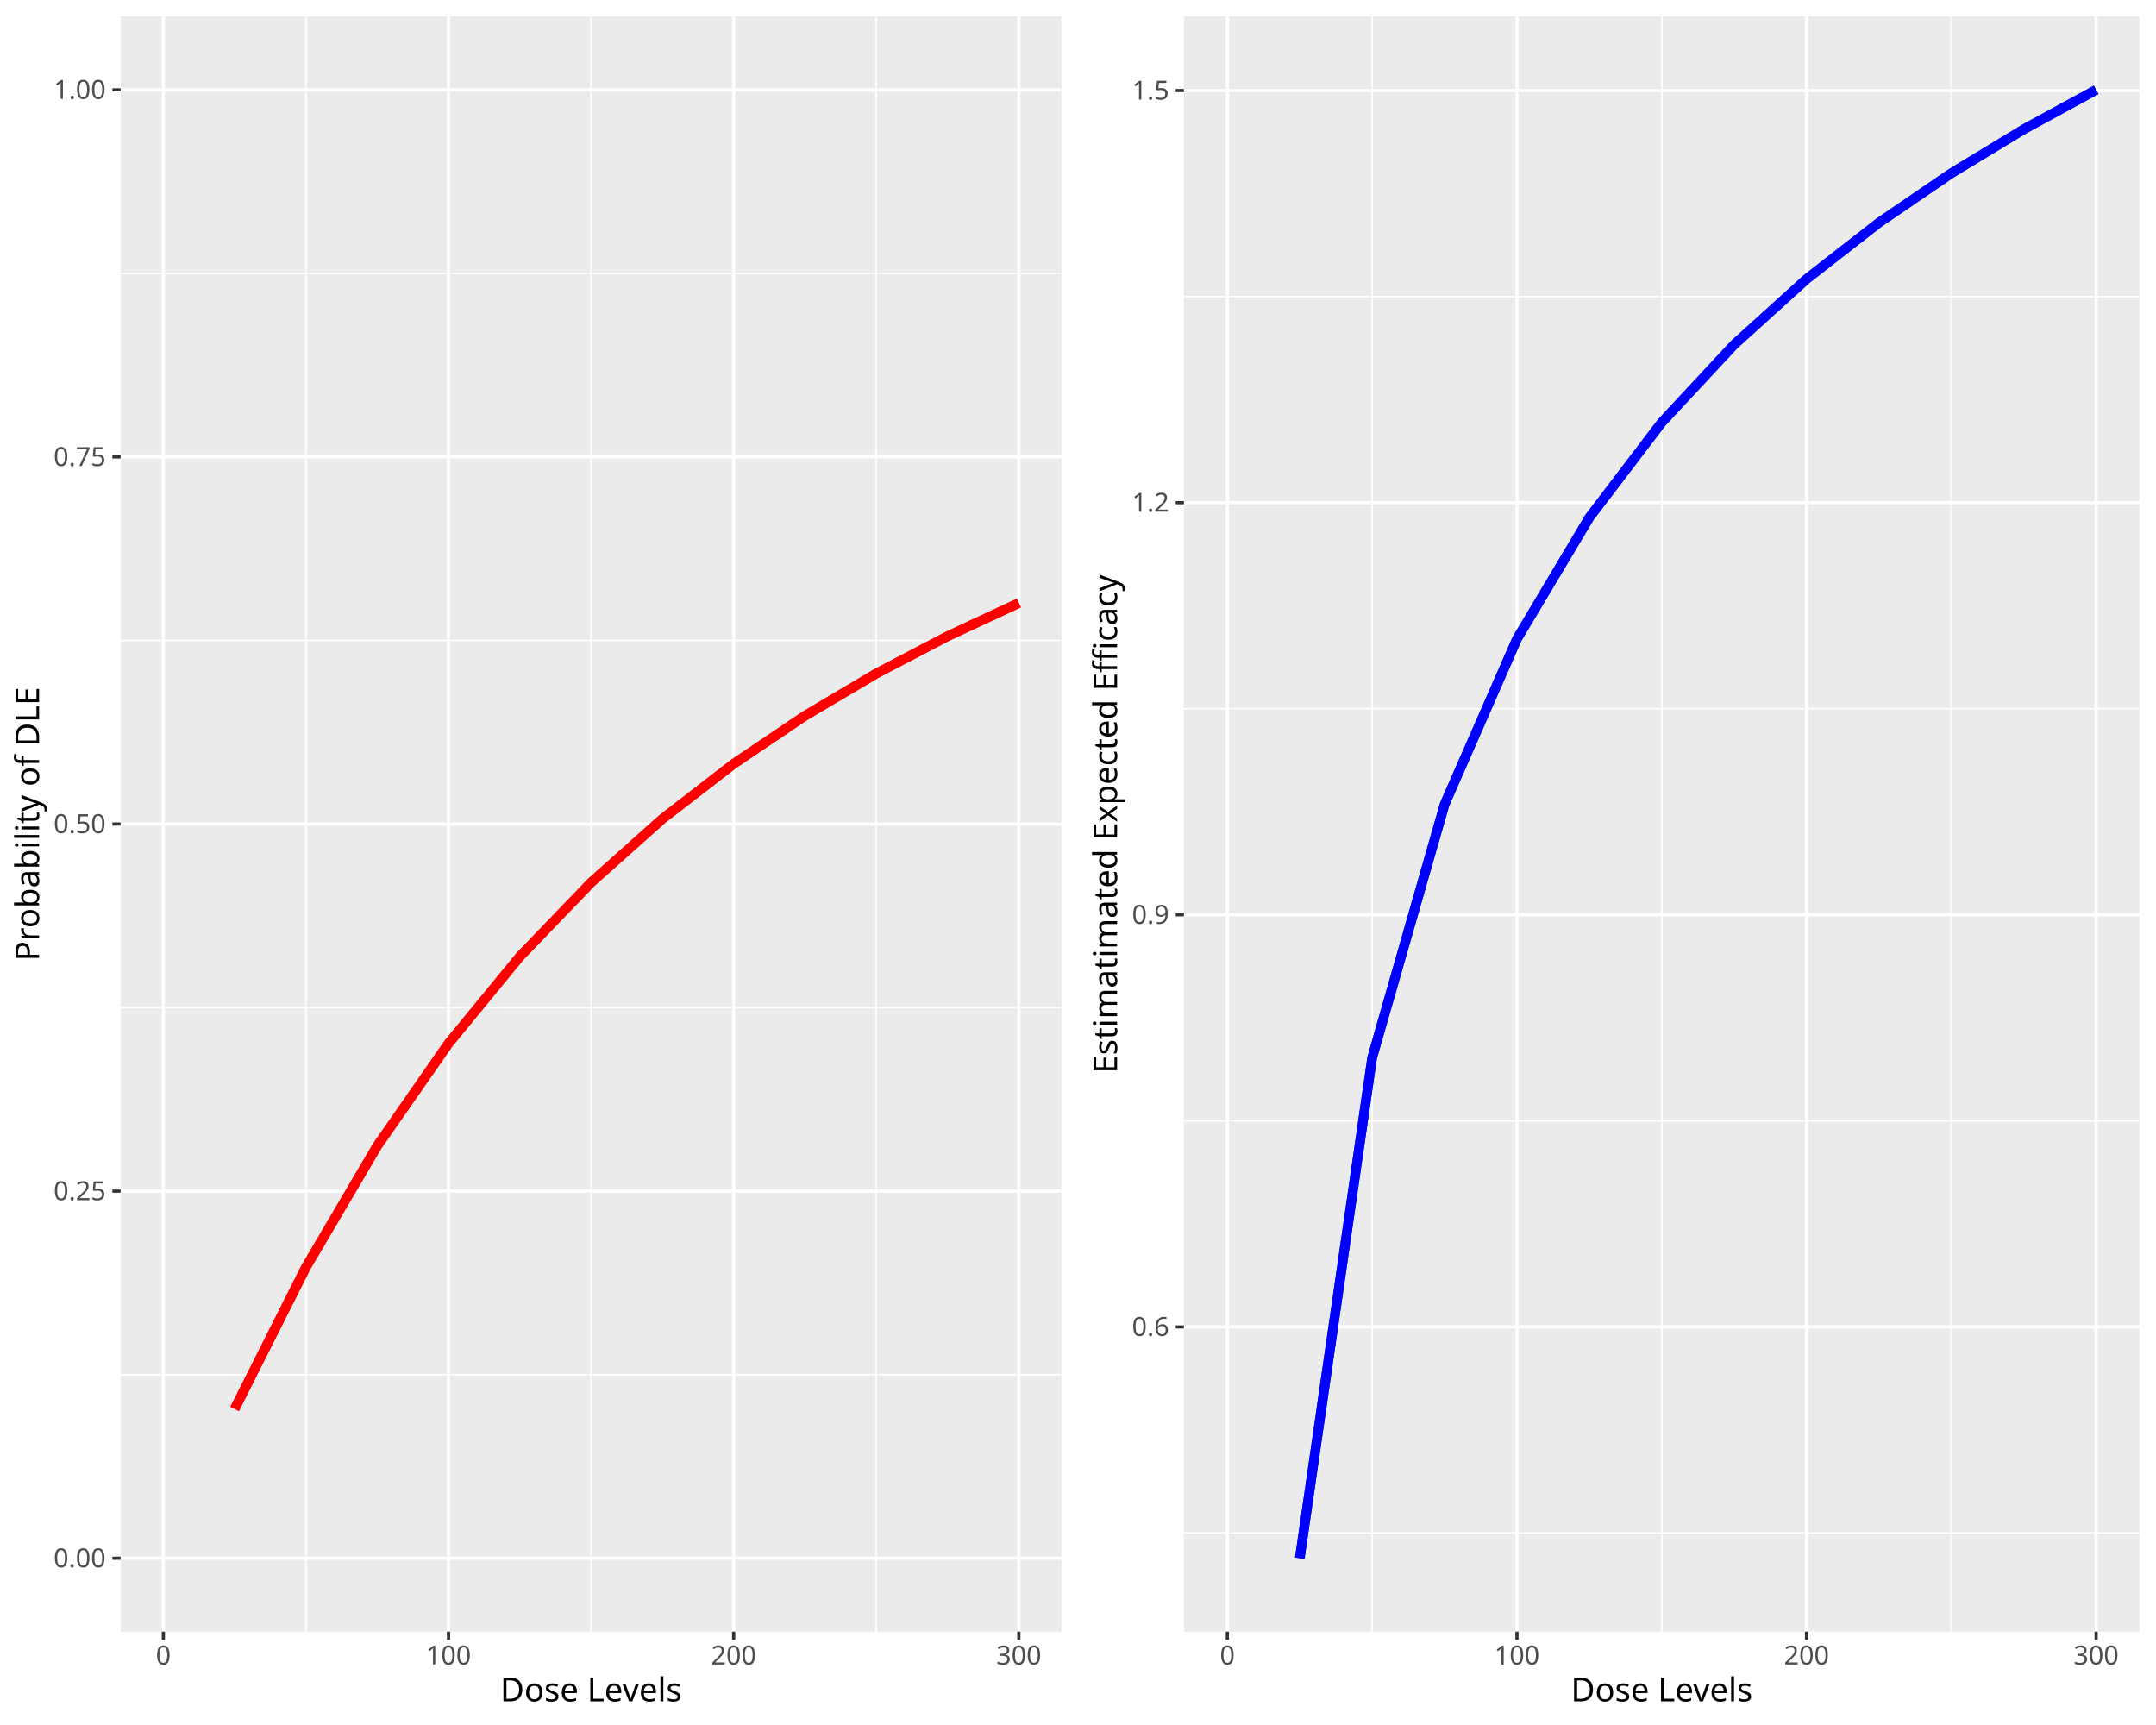
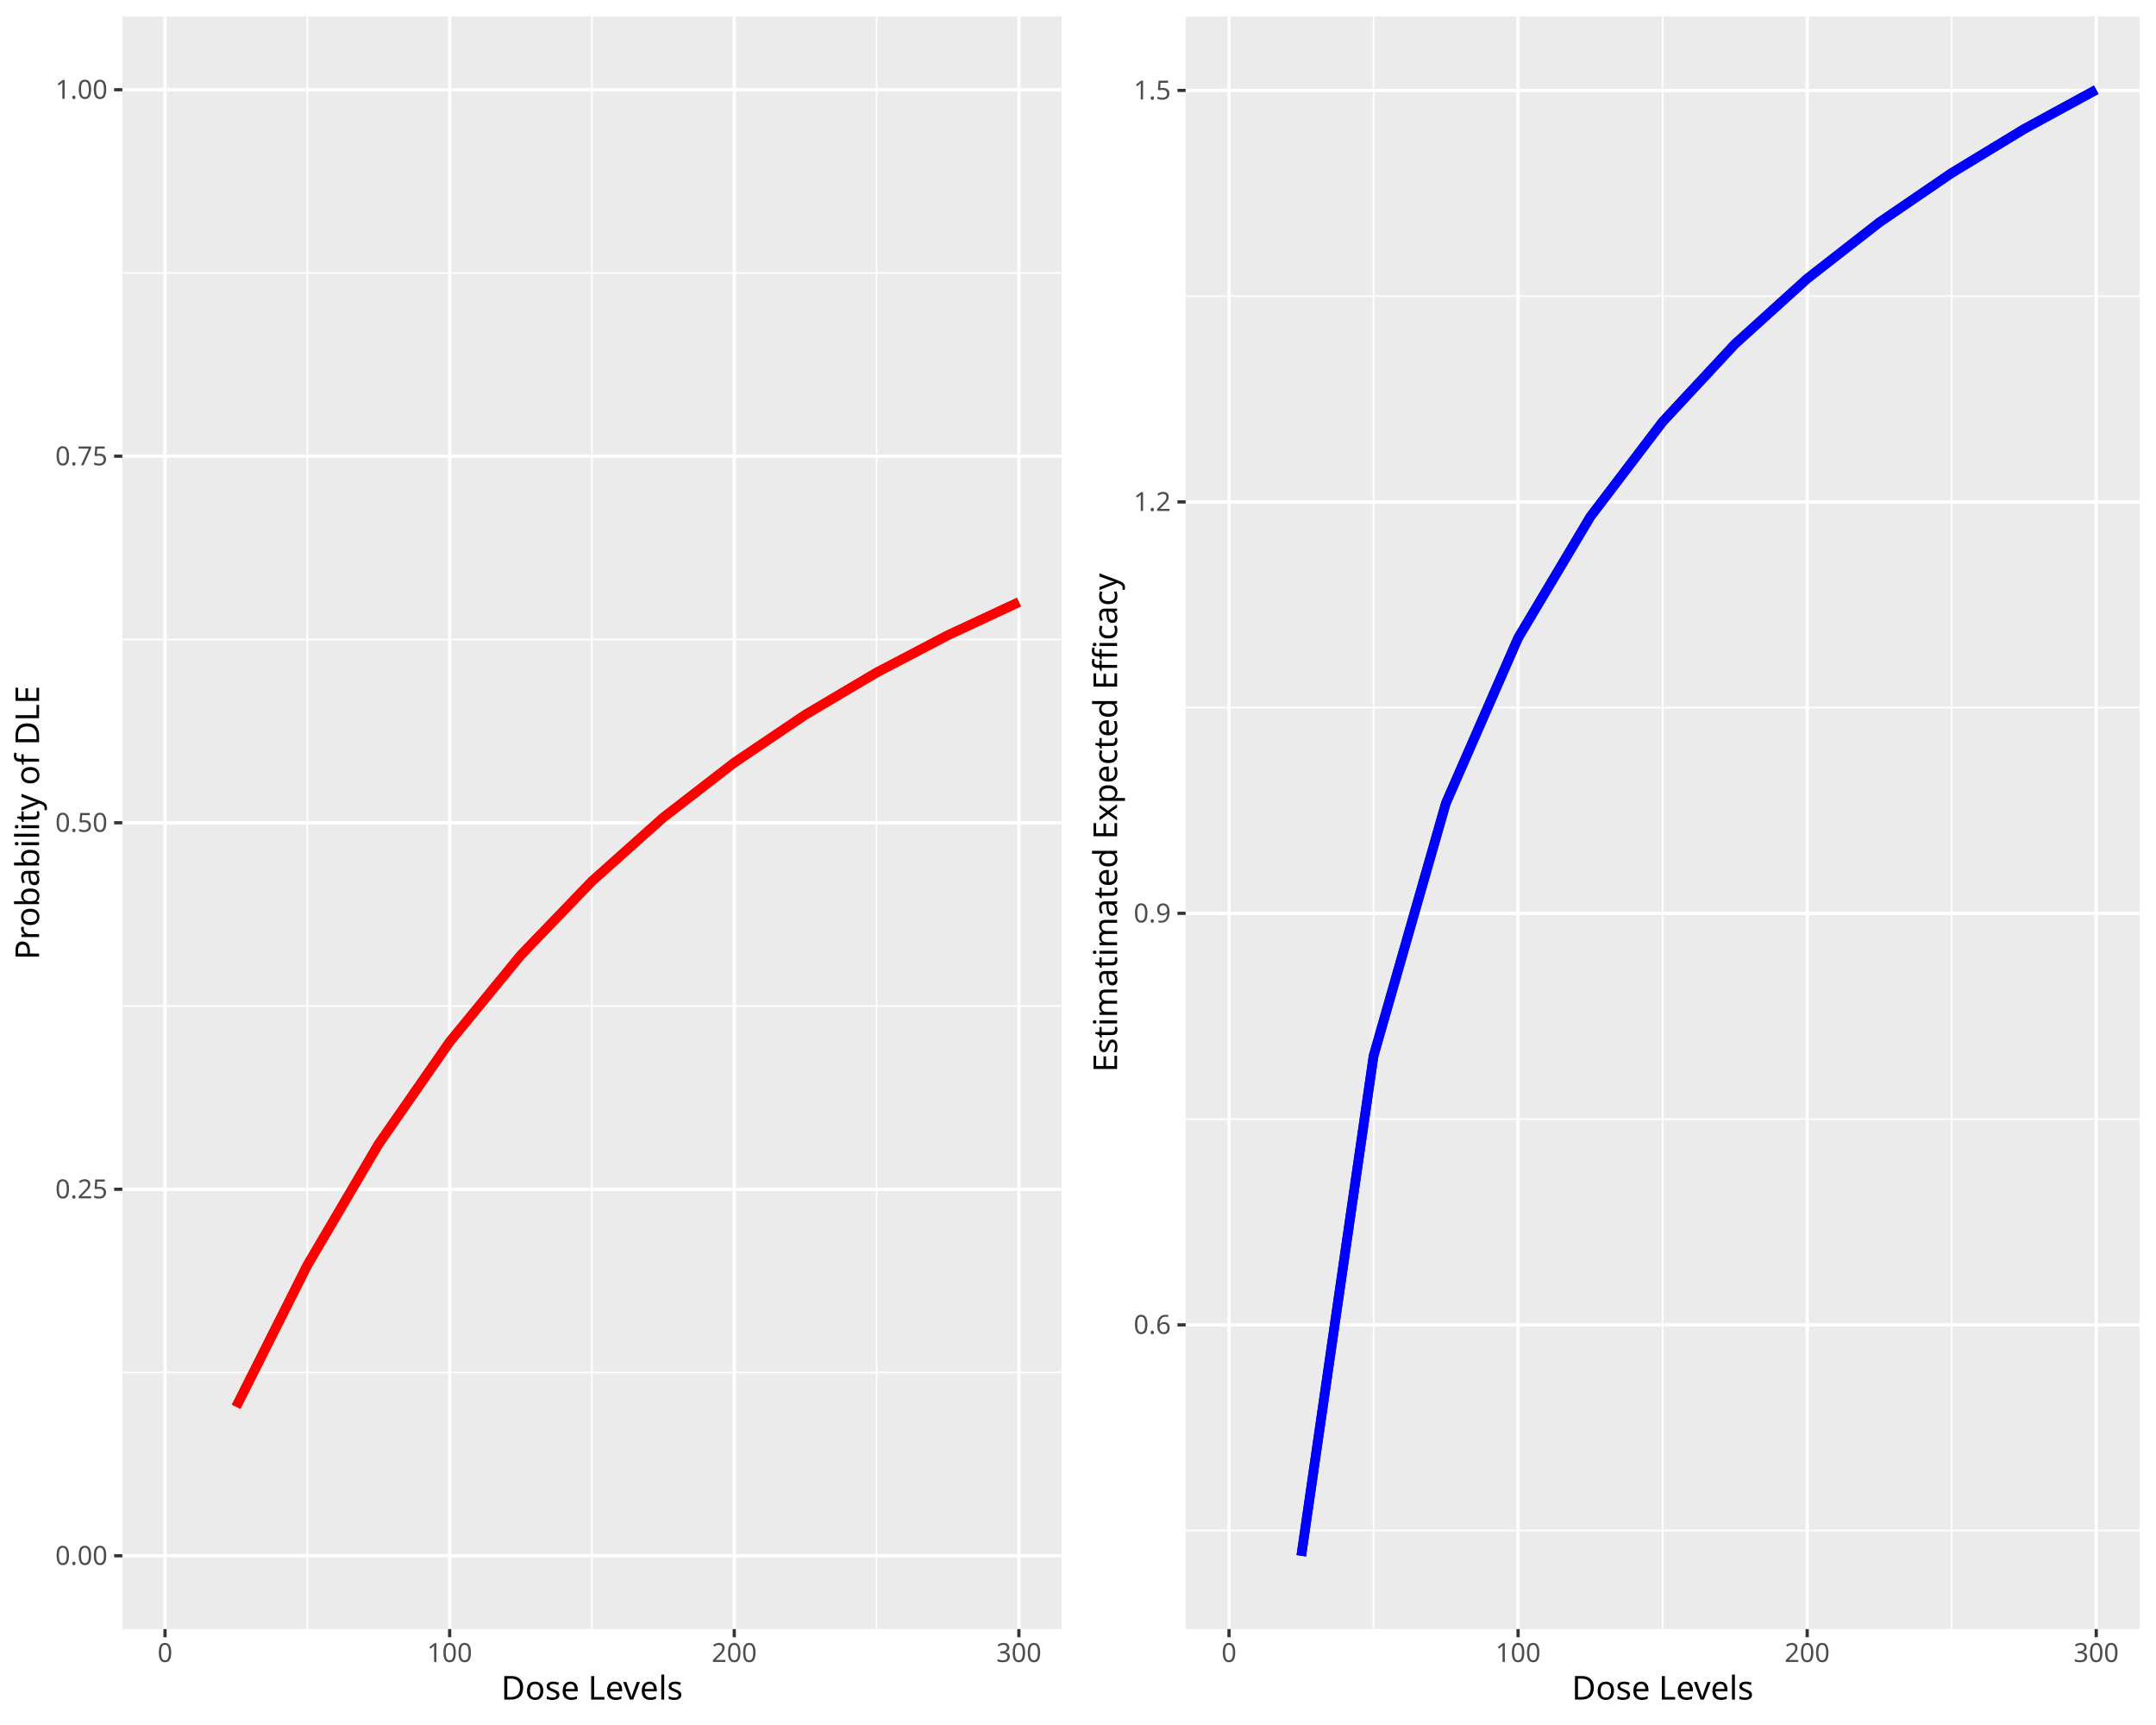
<svg xmlns="http://www.w3.org/2000/svg" class="svglite" data-engine-version="2.0" width="720.00pt" height="576.00pt" viewBox="0 0 720.00 576.00">
  <defs>
    <style type="text/css">
    .svglite line, .svglite polyline, .svglite polygon, .svglite path, .svglite rect, .svglite circle {
      fill: none;
      stroke: #000000;
      stroke-linecap: round;
      stroke-linejoin: round;
      stroke-miterlimit: 10.00;
    }
  </style>
  </defs>
  <rect width="100%" height="100%" style="stroke: none; fill: #FFFFFF;" />
  <defs>
    <clipPath id="cpMC4wMHw3MjAuMDB8MC4wMHw1NzYuMDA=">
      <rect x="0.00" y="0.00" width="720.00" height="576.00" />
    </clipPath>
  </defs>
  <g clip-path="url(#cpMC4wMHw3MjAuMDB8MC4wMHw1NzYuMDA=)">
</g>
  <defs>
    <clipPath id="cpMC4wMHwzNjAuMDB8MC4wMHw1NzYuMDA=">
      <rect x="0.00" y="0.00" width="360.00" height="576.00" />
    </clipPath>
  </defs>
  <g clip-path="url(#cpMC4wMHwzNjAuMDB8MC4wMHw1NzYuMDA=)">
    <rect x="0.00" y="0.00" width="360.00" height="576.00" style="stroke-width: 1.07; stroke: #FFFFFF; fill: #FFFFFF;" />
  </g>
  <g clip-path="url(#cpMC4wMHw3MjAuMDB8MC4wMHw1NzYuMDA=)">
</g>
  <defs>
-     <clipPath id="cpNDAuMjd8MzU0LjUyfDUuNDh8NTQ0Ljgy">
-       <rect x="40.27" y="5.48" width="314.25" height="539.34" />
+     <clipPath id="cpNDAuODV8MzU0LjUyfDUuNDh8NTQzLjk3">
+       <rect x="40.85" y="5.48" width="313.67" height="538.49" />
    </clipPath>
  </defs>
-   <g clip-path="url(#cpNDAuMjd8MzU0LjUyfDUuNDh8NTQ0Ljgy)">
-     <rect x="40.27" y="5.48" width="314.25" height="539.34" style="stroke-width: 1.07; stroke: none; fill: #EBEBEB;" />
-     <polyline points="40.27,459.02 354.52,459.02 " style="stroke-width: 0.53; stroke: #FFFFFF; stroke-linecap: butt;" />
-     <polyline points="40.27,336.44 354.52,336.44 " style="stroke-width: 0.53; stroke: #FFFFFF; stroke-linecap: butt;" />
-     <polyline points="40.27,213.86 354.52,213.86 " style="stroke-width: 0.53; stroke: #FFFFFF; stroke-linecap: butt;" />
-     <polyline points="40.27,91.28 354.52,91.28 " style="stroke-width: 0.53; stroke: #FFFFFF; stroke-linecap: butt;" />
-     <polyline points="102.17,544.82 102.17,5.48 " style="stroke-width: 0.53; stroke: #FFFFFF; stroke-linecap: butt;" />
-     <polyline points="197.39,544.82 197.39,5.48 " style="stroke-width: 0.53; stroke: #FFFFFF; stroke-linecap: butt;" />
-     <polyline points="292.62,544.82 292.62,5.48 " style="stroke-width: 0.53; stroke: #FFFFFF; stroke-linecap: butt;" />
-     <polyline points="40.27,520.31 354.52,520.31 " style="stroke-width: 1.07; stroke: #FFFFFF; stroke-linecap: butt;" />
-     <polyline points="40.27,397.73 354.52,397.73 " style="stroke-width: 1.07; stroke: #FFFFFF; stroke-linecap: butt;" />
-     <polyline points="40.27,275.15 354.52,275.15 " style="stroke-width: 1.07; stroke: #FFFFFF; stroke-linecap: butt;" />
-     <polyline points="40.27,152.57 354.52,152.57 " style="stroke-width: 1.07; stroke: #FFFFFF; stroke-linecap: butt;" />
-     <polyline points="40.27,30.00 354.52,30.00 " style="stroke-width: 1.07; stroke: #FFFFFF; stroke-linecap: butt;" />
-     <polyline points="54.55,544.82 54.55,5.48 " style="stroke-width: 1.07; stroke: #FFFFFF; stroke-linecap: butt;" />
-     <polyline points="149.78,544.82 149.78,5.48 " style="stroke-width: 1.07; stroke: #FFFFFF; stroke-linecap: butt;" />
-     <polyline points="245.01,544.82 245.01,5.48 " style="stroke-width: 1.07; stroke: #FFFFFF; stroke-linecap: butt;" />
-     <polyline points="340.24,544.82 340.24,5.48 " style="stroke-width: 1.07; stroke: #FFFFFF; stroke-linecap: butt;" />
-     <polyline points="78.36,470.45 102.17,423.14 125.97,382.66 149.78,348.44 173.59,319.43 197.39,294.70 221.20,273.45 245.01,255.06 268.82,239.01 292.62,224.91 316.43,212.45 340.24,201.37 " style="stroke-width: 3.20; stroke: #FF0000; stroke-linecap: butt;" />
-     <polyline points="78.36,470.45 102.17,423.14 125.97,382.66 149.78,348.44 173.59,319.43 197.39,294.70 221.20,273.45 245.01,255.06 268.82,239.01 292.62,224.91 316.43,212.45 340.24,201.37 " style="stroke-width: 3.20; stroke: #FF0000; stroke-linecap: butt;" />
+   <g clip-path="url(#cpNDAuODV8MzU0LjUyfDUuNDh8NTQzLjk3)">
+     <rect x="40.85" y="5.48" width="313.67" height="538.49" style="stroke-width: 1.07; stroke: none; fill: #EBEBEB;" />
+     <polyline points="40.85,458.30 354.52,458.30 " style="stroke-width: 0.53; stroke: #FFFFFF; stroke-linecap: butt;" />
+     <polyline points="40.85,335.92 354.52,335.92 " style="stroke-width: 0.53; stroke: #FFFFFF; stroke-linecap: butt;" />
+     <polyline points="40.85,213.53 354.52,213.53 " style="stroke-width: 0.53; stroke: #FFFFFF; stroke-linecap: butt;" />
+     <polyline points="40.85,91.15 354.52,91.15 " style="stroke-width: 0.53; stroke: #FFFFFF; stroke-linecap: butt;" />
+     <polyline points="102.63,543.97 102.63,5.48 " style="stroke-width: 0.53; stroke: #FFFFFF; stroke-linecap: butt;" />
+     <polyline points="197.68,543.97 197.68,5.48 " style="stroke-width: 0.53; stroke: #FFFFFF; stroke-linecap: butt;" />
+     <polyline points="292.74,543.97 292.74,5.48 " style="stroke-width: 0.53; stroke: #FFFFFF; stroke-linecap: butt;" />
+     <polyline points="40.85,519.50 354.52,519.50 " style="stroke-width: 1.07; stroke: #FFFFFF; stroke-linecap: butt;" />
+     <polyline points="40.85,397.11 354.52,397.11 " style="stroke-width: 1.07; stroke: #FFFFFF; stroke-linecap: butt;" />
+     <polyline points="40.85,274.73 354.52,274.73 " style="stroke-width: 1.07; stroke: #FFFFFF; stroke-linecap: butt;" />
+     <polyline points="40.85,152.34 354.52,152.34 " style="stroke-width: 1.07; stroke: #FFFFFF; stroke-linecap: butt;" />
+     <polyline points="40.85,29.96 354.52,29.96 " style="stroke-width: 1.07; stroke: #FFFFFF; stroke-linecap: butt;" />
+     <polyline points="55.11,543.97 55.11,5.48 " style="stroke-width: 1.07; stroke: #FFFFFF; stroke-linecap: butt;" />
+     <polyline points="150.16,543.97 150.16,5.48 " style="stroke-width: 1.07; stroke: #FFFFFF; stroke-linecap: butt;" />
+     <polyline points="245.21,543.97 245.21,5.48 " style="stroke-width: 1.07; stroke: #FFFFFF; stroke-linecap: butt;" />
+     <polyline points="340.26,543.97 340.26,5.48 " style="stroke-width: 1.07; stroke: #FFFFFF; stroke-linecap: butt;" />
+     <polyline points="78.87,469.72 102.63,422.48 126.40,382.07 150.16,347.90 173.92,318.94 197.68,294.25 221.45,273.03 245.21,254.66 268.97,238.64 292.74,224.57 316.50,212.13 340.26,201.06 " style="stroke-width: 3.20; stroke: #FF0000; stroke-linecap: butt;" />
+     <polyline points="78.87,469.72 102.63,422.48 126.40,382.07 150.16,347.90 173.92,318.94 197.68,294.25 221.45,273.03 245.21,254.66 268.97,238.64 292.74,224.57 316.50,212.13 340.26,201.06 " style="stroke-width: 3.20; stroke: #FF0000; stroke-linecap: butt;" />
  </g>
  <g clip-path="url(#cpMC4wMHw3MjAuMDB8MC4wMHw1NzYuMDA=)">
-     <text x="35.34" y="523.34" text-anchor="end" style="font-size: 8.80px; fill: #4D4D4D; font-family: sans;" textLength="17.13px" lengthAdjust="spacingAndGlyphs">0.00</text>
-     <text x="35.34" y="400.76" text-anchor="end" style="font-size: 8.80px; fill: #4D4D4D; font-family: sans;" textLength="17.13px" lengthAdjust="spacingAndGlyphs">0.25</text>
-     <text x="35.34" y="278.18" text-anchor="end" style="font-size: 8.80px; fill: #4D4D4D; font-family: sans;" textLength="17.13px" lengthAdjust="spacingAndGlyphs">0.50</text>
-     <text x="35.34" y="155.60" text-anchor="end" style="font-size: 8.80px; fill: #4D4D4D; font-family: sans;" textLength="17.13px" lengthAdjust="spacingAndGlyphs">0.75</text>
-     <text x="35.34" y="33.02" text-anchor="end" style="font-size: 8.80px; fill: #4D4D4D; font-family: sans;" textLength="17.13px" lengthAdjust="spacingAndGlyphs">1.00</text>
-     <polyline points="37.53,520.31 40.27,520.31 " style="stroke-width: 1.07; stroke: #333333; stroke-linecap: butt;" />
-     <polyline points="37.53,397.73 40.27,397.73 " style="stroke-width: 1.07; stroke: #333333; stroke-linecap: butt;" />
-     <polyline points="37.53,275.15 40.27,275.15 " style="stroke-width: 1.07; stroke: #333333; stroke-linecap: butt;" />
-     <polyline points="37.53,152.57 40.27,152.57 " style="stroke-width: 1.07; stroke: #333333; stroke-linecap: butt;" />
-     <polyline points="37.53,30.00 40.27,30.00 " style="stroke-width: 1.07; stroke: #333333; stroke-linecap: butt;" />
-     <polyline points="54.55,547.56 54.55,544.82 " style="stroke-width: 1.07; stroke: #333333; stroke-linecap: butt;" />
-     <polyline points="149.78,547.56 149.78,544.82 " style="stroke-width: 1.07; stroke: #333333; stroke-linecap: butt;" />
-     <polyline points="245.01,547.56 245.01,544.82 " style="stroke-width: 1.07; stroke: #333333; stroke-linecap: butt;" />
-     <polyline points="340.24,547.56 340.24,544.82 " style="stroke-width: 1.07; stroke: #333333; stroke-linecap: butt;" />
-     <text x="54.55" y="555.81" text-anchor="middle" style="font-size: 8.80px; fill: #4D4D4D; font-family: sans;" textLength="4.89px" lengthAdjust="spacingAndGlyphs">0</text>
-     <text x="149.78" y="555.81" text-anchor="middle" style="font-size: 8.80px; fill: #4D4D4D; font-family: sans;" textLength="14.68px" lengthAdjust="spacingAndGlyphs">100</text>
-     <text x="245.01" y="555.81" text-anchor="middle" style="font-size: 8.80px; fill: #4D4D4D; font-family: sans;" textLength="14.68px" lengthAdjust="spacingAndGlyphs">200</text>
-     <text x="340.24" y="555.81" text-anchor="middle" style="font-size: 8.80px; fill: #4D4D4D; font-family: sans;" textLength="14.68px" lengthAdjust="spacingAndGlyphs">300</text>
-     <text x="197.39" y="568.10" text-anchor="middle" style="font-size: 11.00px; font-family: sans;" textLength="60.55px" lengthAdjust="spacingAndGlyphs">Dose Levels</text>
-     <text transform="translate(13.05,275.15) rotate(-90)" text-anchor="middle" style="font-size: 11.00px; font-family: sans;" textLength="88.05px" lengthAdjust="spacingAndGlyphs">Probability of DLE</text>
+     <text x="35.92" y="522.52" text-anchor="end" style="font-size: 8.80px; fill: #4D4D4D; font-family: sans;" textLength="17.13px" lengthAdjust="spacingAndGlyphs">0.00</text>
+     <text x="35.92" y="400.14" text-anchor="end" style="font-size: 8.80px; fill: #4D4D4D; font-family: sans;" textLength="17.13px" lengthAdjust="spacingAndGlyphs">0.25</text>
+     <text x="35.92" y="277.75" text-anchor="end" style="font-size: 8.80px; fill: #4D4D4D; font-family: sans;" textLength="17.13px" lengthAdjust="spacingAndGlyphs">0.50</text>
+     <text x="35.92" y="155.37" text-anchor="end" style="font-size: 8.80px; fill: #4D4D4D; font-family: sans;" textLength="17.13px" lengthAdjust="spacingAndGlyphs">0.75</text>
+     <text x="35.92" y="32.98" text-anchor="end" style="font-size: 8.80px; fill: #4D4D4D; font-family: sans;" textLength="17.13px" lengthAdjust="spacingAndGlyphs">1.00</text>
+     <polyline points="38.11,519.50 40.85,519.50 " style="stroke-width: 1.07; stroke: #333333; stroke-linecap: butt;" />
+     <polyline points="38.11,397.11 40.85,397.11 " style="stroke-width: 1.07; stroke: #333333; stroke-linecap: butt;" />
+     <polyline points="38.11,274.73 40.85,274.73 " style="stroke-width: 1.07; stroke: #333333; stroke-linecap: butt;" />
+     <polyline points="38.11,152.34 40.85,152.34 " style="stroke-width: 1.07; stroke: #333333; stroke-linecap: butt;" />
+     <polyline points="38.11,29.96 40.85,29.96 " style="stroke-width: 1.07; stroke: #333333; stroke-linecap: butt;" />
+     <polyline points="55.11,546.71 55.11,543.97 " style="stroke-width: 1.07; stroke: #333333; stroke-linecap: butt;" />
+     <polyline points="150.16,546.71 150.16,543.97 " style="stroke-width: 1.07; stroke: #333333; stroke-linecap: butt;" />
+     <polyline points="245.21,546.71 245.21,543.97 " style="stroke-width: 1.07; stroke: #333333; stroke-linecap: butt;" />
+     <polyline points="340.26,546.71 340.26,543.97 " style="stroke-width: 1.07; stroke: #333333; stroke-linecap: butt;" />
+     <text x="55.11" y="554.96" text-anchor="middle" style="font-size: 8.80px; fill: #4D4D4D; font-family: sans;" textLength="4.89px" lengthAdjust="spacingAndGlyphs">0</text>
+     <text x="150.16" y="554.96" text-anchor="middle" style="font-size: 8.80px; fill: #4D4D4D; font-family: sans;" textLength="14.68px" lengthAdjust="spacingAndGlyphs">100</text>
+     <text x="245.21" y="554.96" text-anchor="middle" style="font-size: 8.80px; fill: #4D4D4D; font-family: sans;" textLength="14.68px" lengthAdjust="spacingAndGlyphs">200</text>
+     <text x="340.26" y="554.96" text-anchor="middle" style="font-size: 8.80px; fill: #4D4D4D; font-family: sans;" textLength="14.68px" lengthAdjust="spacingAndGlyphs">300</text>
+     <text x="197.68" y="567.52" text-anchor="middle" style="font-size: 11.00px; font-family: sans;" textLength="60.55px" lengthAdjust="spacingAndGlyphs">Dose Levels</text>
+     <text transform="translate(13.05,274.73) rotate(-90)" text-anchor="middle" style="font-size: 11.00px; font-family: sans;" textLength="88.05px" lengthAdjust="spacingAndGlyphs">Probability of DLE</text>
  </g>
  <defs>
    <clipPath id="cpMzYwLjAwfDcyMC4wMHwwLjAwfDU3Ni4wMA==">
      <rect x="360.00" y="0.00" width="360.00" height="576.00" />
    </clipPath>
  </defs>
  <g clip-path="url(#cpMzYwLjAwfDcyMC4wMHwwLjAwfDU3Ni4wMA==)">
    <rect x="360.00" y="0.00" width="360.00" height="576.00" style="stroke-width: 1.07; stroke: #FFFFFF; fill: #FFFFFF;" />
  </g>
  <g clip-path="url(#cpMC4wMHw3MjAuMDB8MC4wMHw1NzYuMDA=)">
</g>
  <defs>
-     <clipPath id="cpMzk1LjM3fDcxNC41Mnw1LjQ4fDU0NC44Mg==">
-       <rect x="395.37" y="5.48" width="319.15" height="539.34" />
+     <clipPath id="cpMzk1Ljk1fDcxNC41Mnw1LjQ4fDU0My45Nw==">
+       <rect x="395.95" y="5.48" width="318.57" height="538.49" />
    </clipPath>
  </defs>
-   <g clip-path="url(#cpMzk1LjM3fDcxNC41Mnw1LjQ4fDU0NC44Mg==)">
-     <rect x="395.37" y="5.48" width="319.15" height="539.34" style="stroke-width: 1.07; stroke: none; fill: #EBEBEB;" />
-     <polyline points="395.37,511.87 714.52,511.87 " style="stroke-width: 0.53; stroke: #FFFFFF; stroke-linecap: butt;" />
-     <polyline points="395.37,374.26 714.52,374.26 " style="stroke-width: 0.53; stroke: #FFFFFF; stroke-linecap: butt;" />
-     <polyline points="395.37,236.65 714.52,236.65 " style="stroke-width: 0.53; stroke: #FFFFFF; stroke-linecap: butt;" />
-     <polyline points="395.37,99.04 714.52,99.04 " style="stroke-width: 0.53; stroke: #FFFFFF; stroke-linecap: butt;" />
-     <polyline points="458.24,544.82 458.24,5.48 " style="stroke-width: 0.53; stroke: #FFFFFF; stroke-linecap: butt;" />
-     <polyline points="554.95,544.82 554.95,5.48 " style="stroke-width: 0.53; stroke: #FFFFFF; stroke-linecap: butt;" />
-     <polyline points="651.66,544.82 651.66,5.48 " style="stroke-width: 0.53; stroke: #FFFFFF; stroke-linecap: butt;" />
-     <polyline points="395.37,443.07 714.52,443.07 " style="stroke-width: 1.07; stroke: #FFFFFF; stroke-linecap: butt;" />
-     <polyline points="395.37,305.45 714.52,305.45 " style="stroke-width: 1.07; stroke: #FFFFFF; stroke-linecap: butt;" />
-     <polyline points="395.37,167.84 714.52,167.84 " style="stroke-width: 1.07; stroke: #FFFFFF; stroke-linecap: butt;" />
-     <polyline points="395.37,30.23 714.52,30.23 " style="stroke-width: 1.07; stroke: #FFFFFF; stroke-linecap: butt;" />
-     <polyline points="409.88,544.82 409.88,5.48 " style="stroke-width: 1.07; stroke: #FFFFFF; stroke-linecap: butt;" />
-     <polyline points="506.59,544.82 506.59,5.48 " style="stroke-width: 1.07; stroke: #FFFFFF; stroke-linecap: butt;" />
-     <polyline points="603.30,544.82 603.30,5.48 " style="stroke-width: 1.07; stroke: #FFFFFF; stroke-linecap: butt;" />
-     <polyline points="700.01,544.82 700.01,5.48 " style="stroke-width: 1.07; stroke: #FFFFFF; stroke-linecap: butt;" />
-     <polyline points="434.06,520.31 458.24,353.16 482.41,268.64 506.59,213.36 530.77,172.81 554.95,141.04 579.13,115.07 603.30,93.19 627.48,74.35 651.66,57.84 675.84,43.17 700.01,30.00 " style="stroke-width: 3.20; stroke: #0000FF; stroke-linecap: butt;" />
-     <polyline points="434.06,520.31 458.24,353.16 482.41,268.64 506.59,213.36 530.77,172.81 554.95,141.04 579.13,115.07 603.30,93.19 627.48,74.35 651.66,57.84 675.84,43.17 700.01,30.00 " style="stroke-width: 3.20; stroke: #0000FF; stroke-linecap: butt;" />
+   <g clip-path="url(#cpMzk1Ljk1fDcxNC41Mnw1LjQ4fDU0My45Nw==)">
+     <rect x="395.95" y="5.48" width="318.57" height="538.49" style="stroke-width: 1.07; stroke: none; fill: #EBEBEB;" />
+     <polyline points="395.95,511.07 714.52,511.07 " style="stroke-width: 0.53; stroke: #FFFFFF; stroke-linecap: butt;" />
+     <polyline points="395.95,373.68 714.52,373.68 " style="stroke-width: 0.53; stroke: #FFFFFF; stroke-linecap: butt;" />
+     <polyline points="395.95,236.28 714.52,236.28 " style="stroke-width: 0.53; stroke: #FFFFFF; stroke-linecap: butt;" />
+     <polyline points="395.95,98.89 714.52,98.89 " style="stroke-width: 0.53; stroke: #FFFFFF; stroke-linecap: butt;" />
+     <polyline points="458.70,543.97 458.70,5.48 " style="stroke-width: 0.53; stroke: #FFFFFF; stroke-linecap: butt;" />
+     <polyline points="555.24,543.97 555.24,5.48 " style="stroke-width: 0.53; stroke: #FFFFFF; stroke-linecap: butt;" />
+     <polyline points="651.77,543.97 651.77,5.48 " style="stroke-width: 0.53; stroke: #FFFFFF; stroke-linecap: butt;" />
+     <polyline points="395.95,442.38 714.52,442.38 " style="stroke-width: 1.07; stroke: #FFFFFF; stroke-linecap: butt;" />
+     <polyline points="395.95,304.98 714.52,304.98 " style="stroke-width: 1.07; stroke: #FFFFFF; stroke-linecap: butt;" />
+     <polyline points="395.95,167.59 714.52,167.59 " style="stroke-width: 1.07; stroke: #FFFFFF; stroke-linecap: butt;" />
+     <polyline points="395.95,30.19 714.52,30.19 " style="stroke-width: 1.07; stroke: #FFFFFF; stroke-linecap: butt;" />
+     <polyline points="410.43,543.97 410.43,5.48 " style="stroke-width: 1.07; stroke: #FFFFFF; stroke-linecap: butt;" />
+     <polyline points="506.97,543.97 506.97,5.48 " style="stroke-width: 1.07; stroke: #FFFFFF; stroke-linecap: butt;" />
+     <polyline points="603.51,543.97 603.51,5.48 " style="stroke-width: 1.07; stroke: #FFFFFF; stroke-linecap: butt;" />
+     <polyline points="700.04,543.97 700.04,5.48 " style="stroke-width: 1.07; stroke: #FFFFFF; stroke-linecap: butt;" />
+     <polyline points="434.57,519.50 458.70,352.62 482.84,268.23 506.97,213.03 531.10,172.54 555.24,140.83 579.37,114.90 603.51,93.06 627.64,74.24 651.77,57.76 675.91,43.11 700.04,29.96 " style="stroke-width: 3.20; stroke: #0000FF; stroke-linecap: butt;" />
+     <polyline points="434.57,519.50 458.70,352.62 482.84,268.23 506.97,213.03 531.10,172.54 555.24,140.83 579.37,114.90 603.51,93.06 627.64,74.24 651.77,57.76 675.91,43.11 700.04,29.96 " style="stroke-width: 3.20; stroke: #0000FF; stroke-linecap: butt;" />
  </g>
  <g clip-path="url(#cpMC4wMHw3MjAuMDB8MC4wMHw1NzYuMDA=)">
-     <text x="390.44" y="446.09" text-anchor="end" style="font-size: 8.80px; fill: #4D4D4D; font-family: sans;" textLength="12.23px" lengthAdjust="spacingAndGlyphs">0.6</text>
-     <text x="390.44" y="308.48" text-anchor="end" style="font-size: 8.80px; fill: #4D4D4D; font-family: sans;" textLength="12.23px" lengthAdjust="spacingAndGlyphs">0.9</text>
-     <text x="390.44" y="170.87" text-anchor="end" style="font-size: 8.80px; fill: #4D4D4D; font-family: sans;" textLength="12.23px" lengthAdjust="spacingAndGlyphs">1.2</text>
-     <text x="390.44" y="33.26" text-anchor="end" style="font-size: 8.80px; fill: #4D4D4D; font-family: sans;" textLength="12.23px" lengthAdjust="spacingAndGlyphs">1.5</text>
-     <polyline points="392.63,443.07 395.37,443.07 " style="stroke-width: 1.07; stroke: #333333; stroke-linecap: butt;" />
-     <polyline points="392.63,305.45 395.37,305.45 " style="stroke-width: 1.07; stroke: #333333; stroke-linecap: butt;" />
-     <polyline points="392.63,167.84 395.37,167.84 " style="stroke-width: 1.07; stroke: #333333; stroke-linecap: butt;" />
-     <polyline points="392.63,30.23 395.37,30.23 " style="stroke-width: 1.07; stroke: #333333; stroke-linecap: butt;" />
-     <polyline points="409.88,547.56 409.88,544.82 " style="stroke-width: 1.07; stroke: #333333; stroke-linecap: butt;" />
-     <polyline points="506.59,547.56 506.59,544.82 " style="stroke-width: 1.07; stroke: #333333; stroke-linecap: butt;" />
-     <polyline points="603.30,547.56 603.30,544.82 " style="stroke-width: 1.07; stroke: #333333; stroke-linecap: butt;" />
-     <polyline points="700.01,547.56 700.01,544.82 " style="stroke-width: 1.07; stroke: #333333; stroke-linecap: butt;" />
-     <text x="409.88" y="555.81" text-anchor="middle" style="font-size: 8.80px; fill: #4D4D4D; font-family: sans;" textLength="4.89px" lengthAdjust="spacingAndGlyphs">0</text>
-     <text x="506.59" y="555.81" text-anchor="middle" style="font-size: 8.80px; fill: #4D4D4D; font-family: sans;" textLength="14.68px" lengthAdjust="spacingAndGlyphs">100</text>
-     <text x="603.30" y="555.81" text-anchor="middle" style="font-size: 8.80px; fill: #4D4D4D; font-family: sans;" textLength="14.68px" lengthAdjust="spacingAndGlyphs">200</text>
-     <text x="700.01" y="555.81" text-anchor="middle" style="font-size: 8.80px; fill: #4D4D4D; font-family: sans;" textLength="14.68px" lengthAdjust="spacingAndGlyphs">300</text>
-     <text x="554.95" y="568.10" text-anchor="middle" style="font-size: 11.00px; font-family: sans;" textLength="60.55px" lengthAdjust="spacingAndGlyphs">Dose Levels</text>
-     <text transform="translate(373.05,275.15) rotate(-90)" text-anchor="middle" style="font-size: 11.00px; font-family: sans;" textLength="160.21px" lengthAdjust="spacingAndGlyphs">Estimatimated Expected Efficacy</text>
+     <text x="391.02" y="445.40" text-anchor="end" style="font-size: 8.80px; fill: #4D4D4D; font-family: sans;" textLength="12.23px" lengthAdjust="spacingAndGlyphs">0.6</text>
+     <text x="391.02" y="308.01" text-anchor="end" style="font-size: 8.80px; fill: #4D4D4D; font-family: sans;" textLength="12.23px" lengthAdjust="spacingAndGlyphs">0.9</text>
+     <text x="391.02" y="170.62" text-anchor="end" style="font-size: 8.80px; fill: #4D4D4D; font-family: sans;" textLength="12.23px" lengthAdjust="spacingAndGlyphs">1.2</text>
+     <text x="391.02" y="33.22" text-anchor="end" style="font-size: 8.80px; fill: #4D4D4D; font-family: sans;" textLength="12.23px" lengthAdjust="spacingAndGlyphs">1.5</text>
+     <polyline points="393.21,442.38 395.95,442.38 " style="stroke-width: 1.07; stroke: #333333; stroke-linecap: butt;" />
+     <polyline points="393.21,304.98 395.95,304.98 " style="stroke-width: 1.07; stroke: #333333; stroke-linecap: butt;" />
+     <polyline points="393.21,167.59 395.95,167.59 " style="stroke-width: 1.07; stroke: #333333; stroke-linecap: butt;" />
+     <polyline points="393.21,30.19 395.95,30.19 " style="stroke-width: 1.07; stroke: #333333; stroke-linecap: butt;" />
+     <polyline points="410.43,546.71 410.43,543.97 " style="stroke-width: 1.07; stroke: #333333; stroke-linecap: butt;" />
+     <polyline points="506.97,546.71 506.97,543.97 " style="stroke-width: 1.07; stroke: #333333; stroke-linecap: butt;" />
+     <polyline points="603.51,546.71 603.51,543.97 " style="stroke-width: 1.07; stroke: #333333; stroke-linecap: butt;" />
+     <polyline points="700.04,546.71 700.04,543.97 " style="stroke-width: 1.07; stroke: #333333; stroke-linecap: butt;" />
+     <text x="410.43" y="554.96" text-anchor="middle" style="font-size: 8.80px; fill: #4D4D4D; font-family: sans;" textLength="4.89px" lengthAdjust="spacingAndGlyphs">0</text>
+     <text x="506.97" y="554.96" text-anchor="middle" style="font-size: 8.80px; fill: #4D4D4D; font-family: sans;" textLength="14.68px" lengthAdjust="spacingAndGlyphs">100</text>
+     <text x="603.51" y="554.96" text-anchor="middle" style="font-size: 8.80px; fill: #4D4D4D; font-family: sans;" textLength="14.68px" lengthAdjust="spacingAndGlyphs">200</text>
+     <text x="700.04" y="554.96" text-anchor="middle" style="font-size: 8.80px; fill: #4D4D4D; font-family: sans;" textLength="14.68px" lengthAdjust="spacingAndGlyphs">300</text>
+     <text x="555.24" y="567.52" text-anchor="middle" style="font-size: 11.00px; font-family: sans;" textLength="60.55px" lengthAdjust="spacingAndGlyphs">Dose Levels</text>
+     <text transform="translate(373.05,274.73) rotate(-90)" text-anchor="middle" style="font-size: 11.00px; font-family: sans;" textLength="160.21px" lengthAdjust="spacingAndGlyphs">Estimatimated Expected Efficacy</text>
  </g>
</svg>
